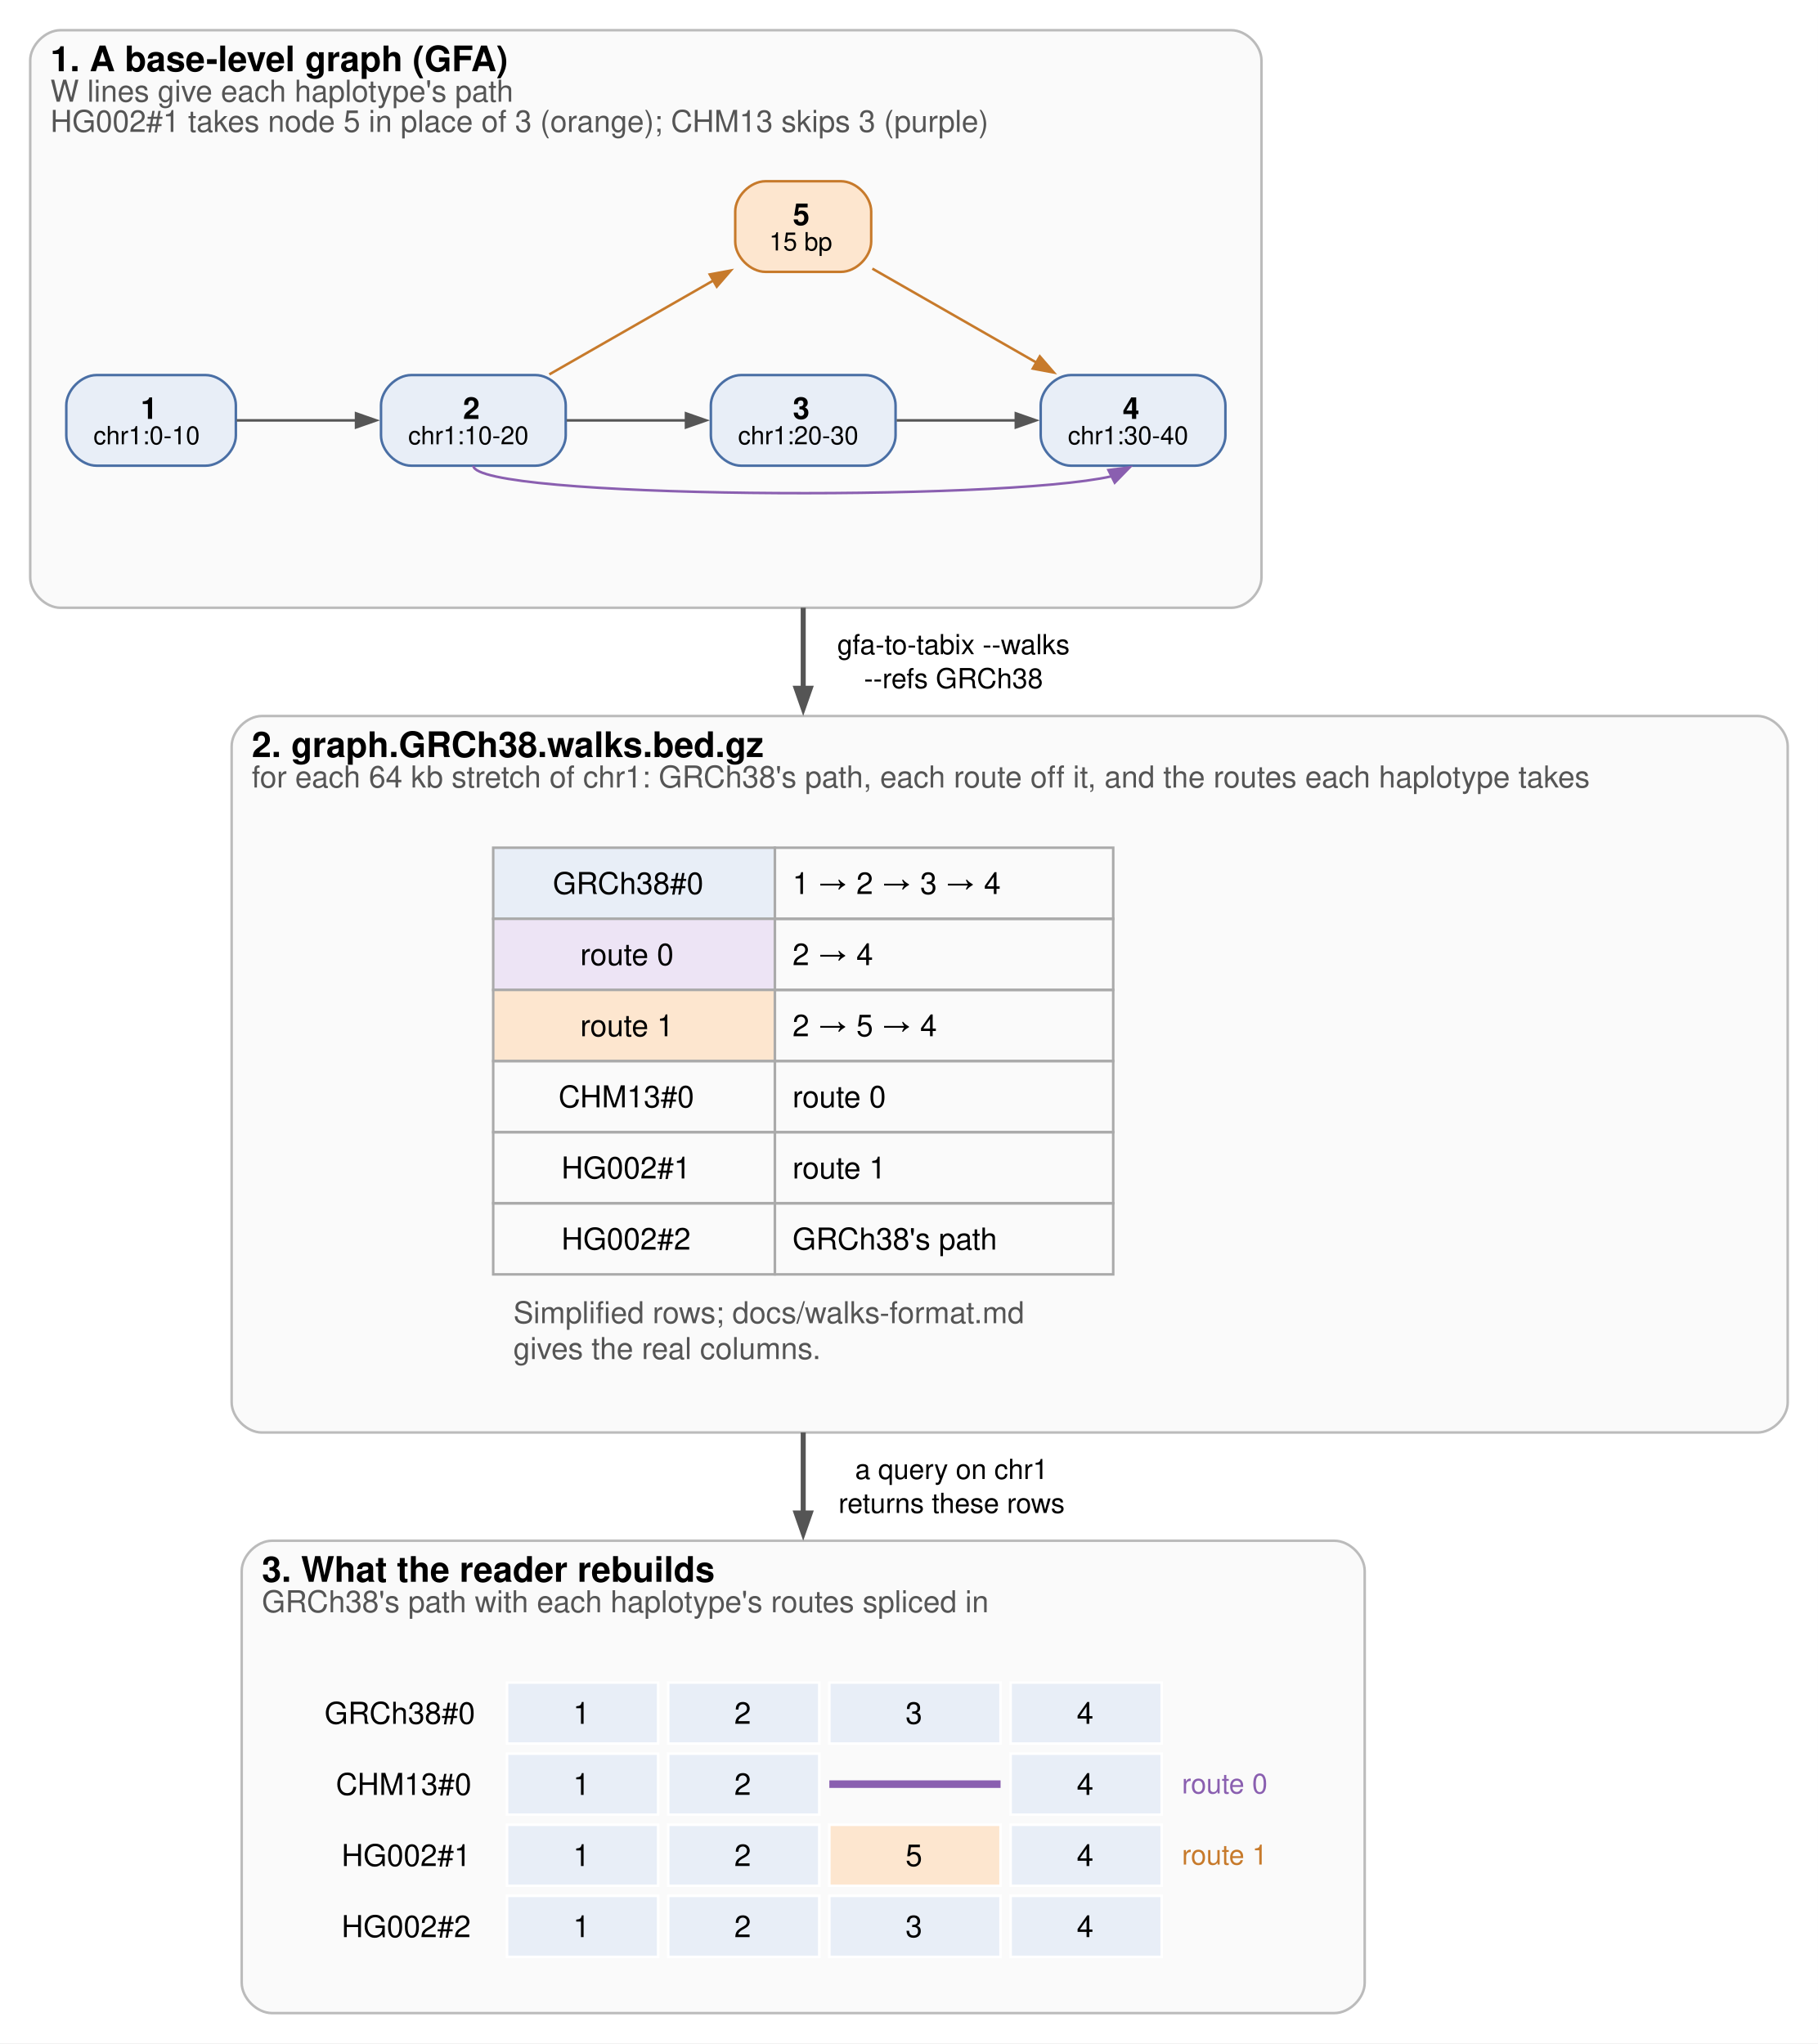
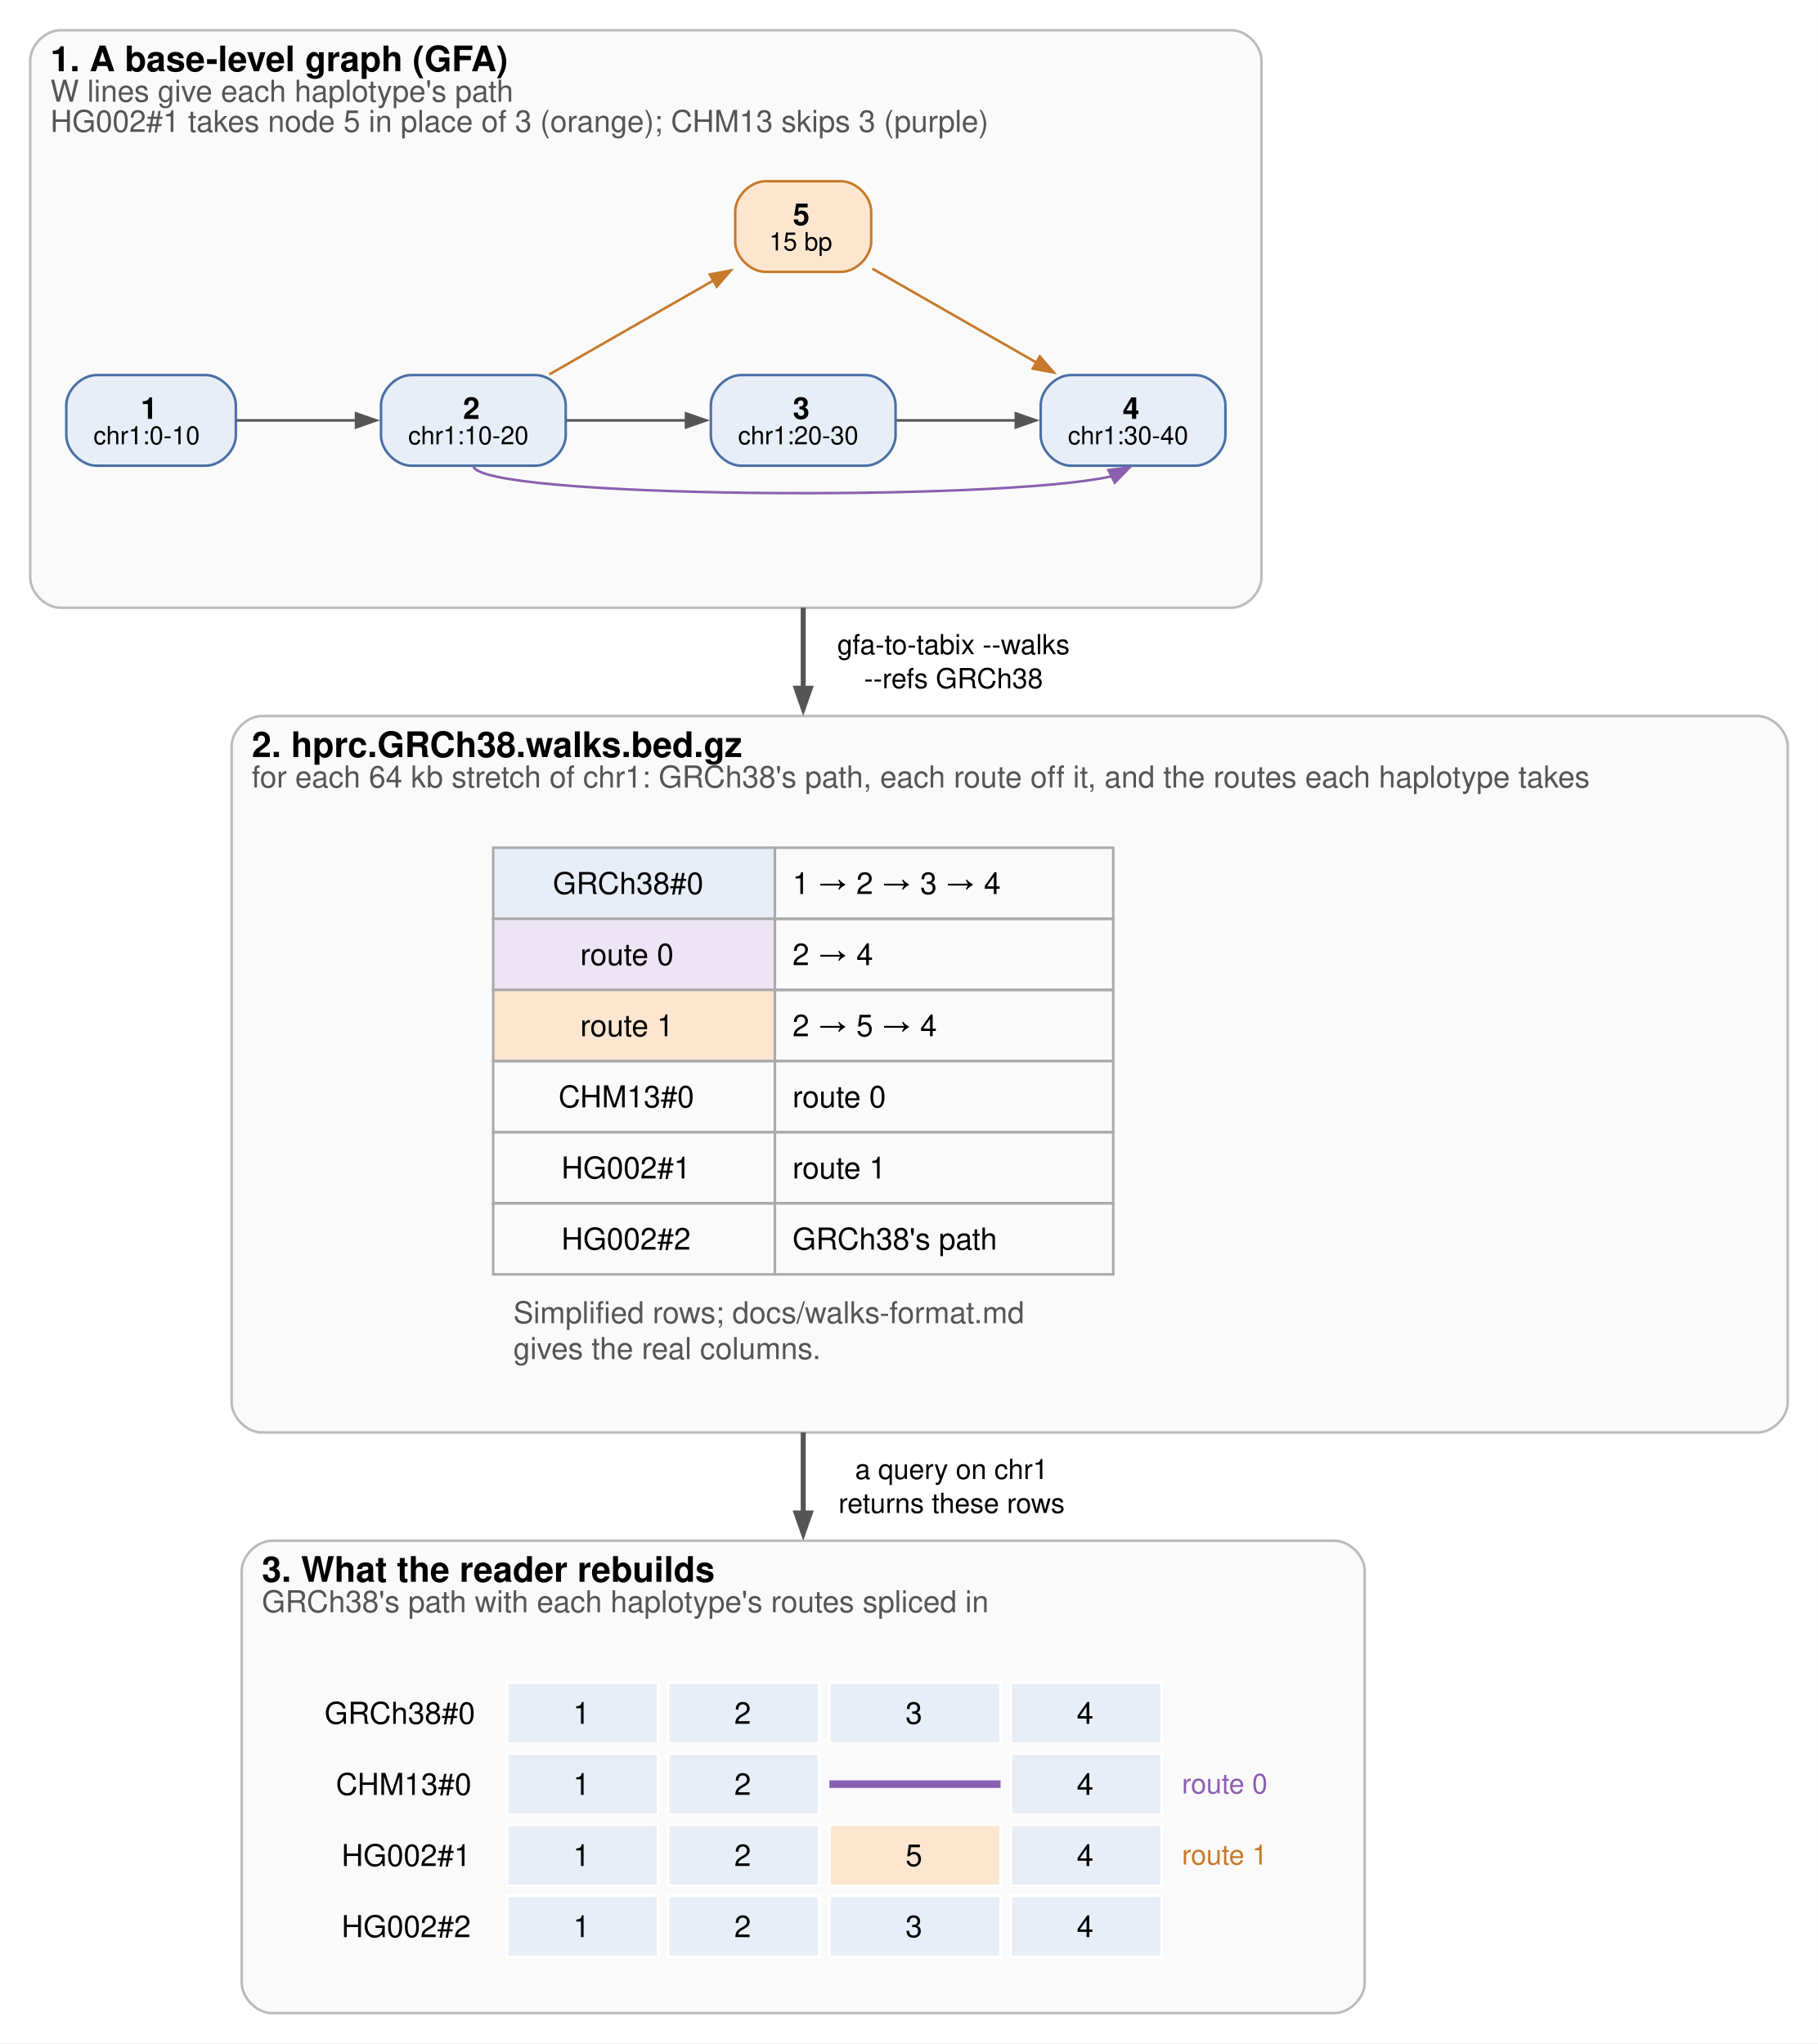
<svg xmlns="http://www.w3.org/2000/svg" width="722pt" height="812pt" viewBox="0.00 0.00 722.00 812.00">
  <g id="graph0" class="graph" transform="scale(1 1) rotate(0) translate(4 807.72)">
    <polygon fill="white" stroke="none" points="-4,4 -4,-807.72 718,-807.72 718,4 -4,4" />
    <g id="clust2" class="cluster">
      <path fill="#fafafa" stroke="#bbbbbb" d="M20,-566.28C20,-566.28 485,-566.28 485,-566.28 491,-566.28 497,-572.28 497,-578.28 497,-578.28 497,-783.72 497,-783.72 497,-789.72 491,-795.72 485,-795.72 485,-795.72 20,-795.72 20,-795.72 14,-795.72 8,-789.72 8,-783.72 8,-783.72 8,-578.28 8,-578.28 8,-572.28 14,-566.28 20,-566.28" />
      <text xml:space="preserve" text-anchor="start" x="16" y="-779.42" font-family="Helvetica,sans-Serif" font-weight="bold" font-size="14.00">1. A base-level graph (GFA)</text>
      <text xml:space="preserve" text-anchor="start" x="16" y="-767.32" font-family="Helvetica,sans-Serif" font-size="12.00" fill="#555555">W lines give each haplotype's path</text>
      <text xml:space="preserve" text-anchor="start" x="16" y="-755.32" font-family="Helvetica,sans-Serif" font-size="12.00" fill="#555555">HG002#1 takes node 5 in place of 3 (orange); CHM13 skips 3 (purple)</text>
    </g>
    <g id="clust4" class="cluster">
      <path fill="#fafafa" stroke="#bbbbbb" d="M100,-238.64C100,-238.64 694,-238.64 694,-238.64 700,-238.64 706,-244.64 706,-250.64 706,-250.64 706,-511.28 706,-511.28 706,-517.28 700,-523.28 694,-523.28 694,-523.28 100,-523.28 100,-523.28 94,-523.28 88,-517.28 88,-511.28 88,-511.28 88,-250.64 88,-250.64 88,-244.64 94,-238.64 100,-238.64" />
-       <text xml:space="preserve" text-anchor="start" x="96" y="-506.98" font-family="Helvetica,sans-Serif" font-weight="bold" font-size="14.00">2. graph.GRCh38.walks.bed.gz</text>
+       <text xml:space="preserve" text-anchor="start" x="96" y="-506.98" font-family="Helvetica,sans-Serif" font-weight="bold" font-size="14.00">2. hprc.GRCh38.walks.bed.gz</text>
      <text xml:space="preserve" text-anchor="start" x="96" y="-494.88" font-family="Helvetica,sans-Serif" font-size="12.00" fill="#555555">for each 64 kb stretch of chr1: GRCh38's path, each route off it, and the routes each haplotype takes</text>
    </g>
    <g id="clust5" class="cluster">
      <path fill="#fafafa" stroke="#bbbbbb" d="M104,-8C104,-8 526,-8 526,-8 532,-8 538,-14 538,-20 538,-20 538,-183.64 538,-183.64 538,-189.64 532,-195.64 526,-195.64 526,-195.64 104,-195.64 104,-195.64 98,-195.64 92,-189.64 92,-183.64 92,-183.64 92,-20 92,-20 92,-14 98,-8 104,-8" />
      <text xml:space="preserve" text-anchor="start" x="100" y="-179.34" font-family="Helvetica,sans-Serif" font-weight="bold" font-size="14.00">3. What the reader rebuilds</text>
      <text xml:space="preserve" text-anchor="start" x="100" y="-167.24" font-family="Helvetica,sans-Serif" font-size="12.00" fill="#555555">GRCh38's path with each haplotype's routes spliced in</text>
    </g>
    <g id="node1" class="node">
      <path fill="#e8eef7" stroke="#4a6fa5" d="M77.67,-658.72C77.67,-658.72 34.33,-658.72 34.33,-658.72 28.33,-658.72 22.33,-652.72 22.33,-646.72 22.33,-646.72 22.33,-634.72 22.33,-634.72 22.33,-628.72 28.33,-622.72 34.33,-622.72 34.33,-622.72 77.67,-622.72 77.67,-622.72 83.67,-622.72 89.67,-628.72 89.67,-634.72 89.67,-634.72 89.67,-646.72 89.67,-646.72 89.67,-652.72 83.67,-658.72 77.67,-658.72" />
      <text xml:space="preserve" text-anchor="start" x="51.88" y="-641.32" font-family="Helvetica,sans-Serif" font-weight="bold" font-size="12.00">1</text>
      <text xml:space="preserve" text-anchor="start" x="33.12" y="-631.22" font-family="Helvetica,sans-Serif" font-size="10.00">chr1:0-10</text>
    </g>
    <g id="node2" class="node">
      <path fill="#e8eef7" stroke="#4a6fa5" d="M208.68,-658.72C208.68,-658.72 159.32,-658.72 159.32,-658.72 153.32,-658.72 147.32,-652.72 147.32,-646.72 147.32,-646.72 147.32,-634.72 147.32,-634.72 147.32,-628.72 153.32,-622.72 159.32,-622.72 159.32,-622.72 208.68,-622.72 208.68,-622.72 214.68,-622.72 220.68,-628.72 220.68,-634.72 220.68,-634.72 220.68,-646.72 220.68,-646.72 220.68,-652.72 214.68,-658.72 208.68,-658.72" />
      <text xml:space="preserve" text-anchor="start" x="179.88" y="-641.32" font-family="Helvetica,sans-Serif" font-weight="bold" font-size="12.00">2</text>
      <text xml:space="preserve" text-anchor="start" x="158.12" y="-631.22" font-family="Helvetica,sans-Serif" font-size="10.00">chr1:10-20</text>
    </g>
    <g id="edge1" class="edge">
      <path fill="none" stroke="#555555" d="M90,-640.72C105.86,-640.72 121.72,-640.72 137.58,-640.72" />
      <polygon fill="#555555" stroke="#555555" points="137.4,-643.52 145.4,-640.72 137.4,-637.92 137.4,-643.52" />
    </g>
    <g id="node3" class="node">
      <path fill="#e8eef7" stroke="#4a6fa5" d="M339.68,-658.72C339.68,-658.72 290.32,-658.72 290.32,-658.72 284.32,-658.72 278.32,-652.72 278.32,-646.72 278.32,-646.72 278.32,-634.72 278.32,-634.72 278.32,-628.72 284.32,-622.72 290.32,-622.72 290.32,-622.72 339.68,-622.72 339.68,-622.72 345.68,-622.72 351.68,-628.72 351.68,-634.72 351.68,-634.72 351.68,-646.72 351.68,-646.72 351.68,-652.72 345.68,-658.72 339.68,-658.72" />
      <text xml:space="preserve" text-anchor="start" x="310.88" y="-641.32" font-family="Helvetica,sans-Serif" font-weight="bold" font-size="12.00">3</text>
      <text xml:space="preserve" text-anchor="start" x="289.12" y="-631.22" font-family="Helvetica,sans-Serif" font-size="10.00">chr1:20-30</text>
    </g>
    <g id="edge2" class="edge">
      <path fill="none" stroke="#555555" d="M221.1,-640.72C236.94,-640.72 252.78,-640.72 268.63,-640.72" />
      <polygon fill="#555555" stroke="#555555" points="268.44,-643.52 276.44,-640.72 268.44,-637.92 268.44,-643.52" />
    </g>
    <g id="node4" class="node">
      <path fill="#e8eef7" stroke="#4a6fa5" d="M470.68,-658.72C470.68,-658.72 421.32,-658.72 421.32,-658.72 415.32,-658.72 409.32,-652.72 409.32,-646.72 409.32,-646.72 409.32,-634.72 409.32,-634.72 409.32,-628.72 415.32,-622.72 421.32,-622.72 421.32,-622.72 470.68,-622.72 470.68,-622.72 476.68,-622.72 482.68,-628.72 482.68,-634.72 482.68,-634.72 482.68,-646.72 482.68,-646.72 482.68,-652.72 476.68,-658.72 470.68,-658.72" />
      <text xml:space="preserve" text-anchor="start" x="441.88" y="-641.32" font-family="Helvetica,sans-Serif" font-weight="bold" font-size="12.00">4</text>
      <text xml:space="preserve" text-anchor="start" x="420.12" y="-631.22" font-family="Helvetica,sans-Serif" font-size="10.00">chr1:30-40</text>
    </g>
    <g id="edge6" class="edge">
      <path fill="none" stroke="#8a5fb0" d="M184,-622.72C184,-609.73 392.73,-608.33 437.58,-618.53" />
      <polygon fill="#8a5fb0" stroke="#8a5fb0" points="436.23,-620.99 444.64,-622.05 438.73,-615.98 436.23,-620.99" />
    </g>
    <g id="node5" class="node">
      <path fill="#fde6cf" stroke="#c77a2b" d="M330,-735.72C330,-735.72 300,-735.72 300,-735.72 294,-735.72 288,-729.72 288,-723.72 288,-723.72 288,-711.72 288,-711.72 288,-705.72 294,-699.72 300,-699.72 300,-699.72 330,-699.72 330,-699.72 336,-699.72 342,-705.72 342,-711.72 342,-711.72 342,-723.72 342,-723.72 342,-729.72 336,-735.72 330,-735.72" />
      <text xml:space="preserve" text-anchor="start" x="310.88" y="-718.32" font-family="Helvetica,sans-Serif" font-weight="bold" font-size="12.00">5</text>
      <text xml:space="preserve" text-anchor="start" x="301.5" y="-708.22" font-family="Helvetica,sans-Serif" font-size="10.00">15 bp</text>
    </g>
    <g id="edge4" class="edge">
      <path fill="none" stroke="#c77a2b" d="M214.17,-658.99C233.61,-670.12 258.98,-684.65 279.4,-696.34" />
      <polygon fill="#c77a2b" stroke="#c77a2b" points="277.89,-698.7 286.22,-700.25 280.67,-693.84 277.89,-698.7" />
    </g>
    <g id="edge3" class="edge">
      <path fill="none" stroke="#555555" d="M352.1,-640.72C367.94,-640.72 383.78,-640.72 399.63,-640.72" />
      <polygon fill="#555555" stroke="#555555" points="399.44,-643.52 407.44,-640.72 399.44,-637.92 399.44,-643.52" />
    </g>
    <g id="edge5" class="edge">
      <path fill="none" stroke="#c77a2b" d="M342.46,-701C361.4,-690.15 386.84,-675.59 407.76,-663.61" />
      <polygon fill="#c77a2b" stroke="#c77a2b" points="408.97,-666.15 414.52,-659.74 406.18,-661.29 408.97,-666.15" />
    </g>
    <g id="node7" class="node">
      <polygon fill="#e8eef7" stroke="none" points="191.88,-442.71 191.88,-470.96 303.75,-470.96 303.75,-442.71 191.88,-442.71" />
      <polygon fill="none" stroke="#aaaaaa" points="191.88,-442.71 191.88,-470.96 303.75,-470.96 303.75,-442.71 191.88,-442.71" />
      <text xml:space="preserve" text-anchor="start" x="215.56" y="-452.56" font-family="Helvetica,sans-Serif" font-size="12.00">GRCh38#0</text>
      <polygon fill="none" stroke="#aaaaaa" points="303.75,-442.71 303.75,-470.96 438.12,-470.96 438.12,-442.71 303.75,-442.71" />
      <text xml:space="preserve" text-anchor="start" x="310.75" y="-452.56" font-family="Helvetica,sans-Serif" font-size="12.00">1 → 2 → 3 → 4</text>
      <polygon fill="#ede4f5" stroke="none" points="191.88,-414.46 191.88,-442.71 303.75,-442.71 303.75,-414.46 191.88,-414.46" />
      <polygon fill="none" stroke="#aaaaaa" points="191.88,-414.46 191.88,-442.71 303.75,-442.71 303.75,-414.46 191.88,-414.46" />
      <text xml:space="preserve" text-anchor="start" x="226.44" y="-424.31" font-family="Helvetica,sans-Serif" font-size="12.00">route 0</text>
      <polygon fill="none" stroke="#aaaaaa" points="303.75,-414.46 303.75,-442.71 438.12,-442.71 438.12,-414.46 303.75,-414.46" />
      <text xml:space="preserve" text-anchor="start" x="310.75" y="-424.31" font-family="Helvetica,sans-Serif" font-size="12.00">2 → 4</text>
      <polygon fill="#fde6cf" stroke="none" points="191.88,-386.21 191.88,-414.46 303.75,-414.46 303.75,-386.21 191.88,-386.21" />
      <polygon fill="none" stroke="#aaaaaa" points="191.88,-386.21 191.88,-414.46 303.75,-414.46 303.75,-386.21 191.88,-386.21" />
      <text xml:space="preserve" text-anchor="start" x="226.44" y="-396.06" font-family="Helvetica,sans-Serif" font-size="12.00">route 1</text>
      <polygon fill="none" stroke="#aaaaaa" points="303.75,-386.21 303.75,-414.46 438.12,-414.46 438.12,-386.21 303.75,-386.21" />
      <text xml:space="preserve" text-anchor="start" x="310.75" y="-396.06" font-family="Helvetica,sans-Serif" font-size="12.00">2 → 5 → 4</text>
      <polygon fill="none" stroke="#aaaaaa" points="191.88,-357.96 191.88,-386.21 303.75,-386.21 303.75,-357.96 191.88,-357.96" />
      <text xml:space="preserve" text-anchor="start" x="217.81" y="-367.81" font-family="Helvetica,sans-Serif" font-size="12.00">CHM13#0</text>
      <polygon fill="none" stroke="#aaaaaa" points="303.75,-357.96 303.75,-386.21 438.12,-386.21 438.12,-357.96 303.75,-357.96" />
      <text xml:space="preserve" text-anchor="start" x="310.75" y="-367.81" font-family="Helvetica,sans-Serif" font-size="12.00">route 0</text>
      <polygon fill="none" stroke="#aaaaaa" points="191.88,-329.71 191.88,-357.96 303.75,-357.96 303.75,-329.71 191.88,-329.71" />
      <text xml:space="preserve" text-anchor="start" x="218.94" y="-339.56" font-family="Helvetica,sans-Serif" font-size="12.00">HG002#1</text>
      <polygon fill="none" stroke="#aaaaaa" points="303.75,-329.71 303.75,-357.96 438.12,-357.96 438.12,-329.71 303.75,-329.71" />
      <text xml:space="preserve" text-anchor="start" x="310.75" y="-339.56" font-family="Helvetica,sans-Serif" font-size="12.00">route 1</text>
      <polygon fill="none" stroke="#aaaaaa" points="191.88,-301.46 191.88,-329.71 303.75,-329.71 303.75,-301.46 191.88,-301.46" />
      <text xml:space="preserve" text-anchor="start" x="218.94" y="-311.31" font-family="Helvetica,sans-Serif" font-size="12.00">HG002#2</text>
      <polygon fill="none" stroke="#aaaaaa" points="303.75,-301.46 303.75,-329.71 438.12,-329.71 438.12,-301.46 303.75,-301.46" />
      <text xml:space="preserve" text-anchor="start" x="310.75" y="-311.31" font-family="Helvetica,sans-Serif" font-size="12.00">GRCh38's path</text>
      <text xml:space="preserve" text-anchor="start" x="199.88" y="-282.06" font-family="Helvetica,sans-Serif" font-size="12.00" fill="#555555">Simplified rows; docs/walks-format.md</text>
      <text xml:space="preserve" text-anchor="start" x="199.88" y="-267.81" font-family="Helvetica,sans-Serif" font-size="12.00" fill="#555555">gives the real columns.</text>
    </g>
    <g id="edge9" class="edge">
      <path fill="none" stroke="#555555" stroke-width="2" d="M315,-566.28C315,-558.22 315,-547.08 315,-534.14" />
      <polygon fill="#555555" stroke="#555555" stroke-width="2" points="317.8,-534.31 315,-526.31 312.2,-534.31 317.8,-534.31" />
      <text xml:space="preserve" text-anchor="middle" x="371.62" y="-547.83" font-family="Helvetica,sans-Serif" font-size="11.00">  gfa-to-tabix --walks</text>
      <text xml:space="preserve" text-anchor="middle" x="371.62" y="-534.33" font-family="Helvetica,sans-Serif" font-size="11.00">  --refs GRCh38</text>
    </g>
    <g id="node8" class="node">
      <text xml:space="preserve" text-anchor="start" x="124.88" y="-122.92" font-family="Helvetica,sans-Serif" font-size="12.00">GRCh38#0</text>
      <polygon fill="#e8eef7" stroke="none" points="197.38,-115.07 197.38,-139.32 257.38,-139.32 257.38,-115.07 197.38,-115.07" />
      <polygon fill="none" stroke="#ffffff" points="197.38,-115.07 197.38,-139.32 257.38,-139.32 257.38,-115.07 197.38,-115.07" />
      <text xml:space="preserve" text-anchor="start" x="223.62" y="-122.92" font-family="Helvetica,sans-Serif" font-size="12.00">1</text>
      <polygon fill="#e8eef7" stroke="none" points="261.38,-115.07 261.38,-139.32 321.38,-139.32 321.38,-115.07 261.38,-115.07" />
      <polygon fill="none" stroke="#ffffff" points="261.38,-115.07 261.38,-139.32 321.38,-139.32 321.38,-115.07 261.38,-115.07" />
      <text xml:space="preserve" text-anchor="start" x="287.62" y="-122.92" font-family="Helvetica,sans-Serif" font-size="12.00">2</text>
      <polygon fill="#e8eef7" stroke="none" points="325.38,-115.07 325.38,-139.32 393.38,-139.32 393.38,-115.07 325.38,-115.07" />
      <polygon fill="none" stroke="#ffffff" points="325.38,-115.07 325.38,-139.32 393.38,-139.32 393.38,-115.07 325.38,-115.07" />
      <text xml:space="preserve" text-anchor="start" x="355.62" y="-122.92" font-family="Helvetica,sans-Serif" font-size="12.00">3</text>
      <polygon fill="#e8eef7" stroke="none" points="397.38,-115.07 397.38,-139.32 457.38,-139.32 457.38,-115.07 397.38,-115.07" />
      <polygon fill="none" stroke="#ffffff" points="397.38,-115.07 397.38,-139.32 457.38,-139.32 457.38,-115.07 397.38,-115.07" />
      <text xml:space="preserve" text-anchor="start" x="423.62" y="-122.92" font-family="Helvetica,sans-Serif" font-size="12.00">4</text>
      <text xml:space="preserve" text-anchor="start" x="129.38" y="-94.67" font-family="Helvetica,sans-Serif" font-size="12.00">CHM13#0</text>
      <polygon fill="#e8eef7" stroke="none" points="197.38,-86.82 197.38,-111.07 257.38,-111.07 257.38,-86.82 197.38,-86.82" />
      <polygon fill="none" stroke="#ffffff" points="197.38,-86.82 197.38,-111.07 257.38,-111.07 257.38,-86.82 197.38,-86.82" />
      <text xml:space="preserve" text-anchor="start" x="223.62" y="-94.67" font-family="Helvetica,sans-Serif" font-size="12.00">1</text>
      <polygon fill="#e8eef7" stroke="none" points="261.38,-86.82 261.38,-111.07 321.38,-111.07 321.38,-86.82 261.38,-86.82" />
      <polygon fill="none" stroke="#ffffff" points="261.38,-86.82 261.38,-111.07 321.38,-111.07 321.38,-86.82 261.38,-86.82" />
      <text xml:space="preserve" text-anchor="start" x="287.62" y="-94.67" font-family="Helvetica,sans-Serif" font-size="12.00">2</text>
      <polygon fill="#8a5fb0" stroke="none" points="325.38,-97.45 325.38,-100.45 393.38,-100.45 393.38,-97.45 325.38,-97.45" />
      <polygon fill="#e8eef7" stroke="none" points="397.38,-86.82 397.38,-111.07 457.38,-111.07 457.38,-86.82 397.38,-86.82" />
      <polygon fill="none" stroke="#ffffff" points="397.38,-86.82 397.38,-111.07 457.38,-111.07 457.38,-86.82 397.38,-86.82" />
      <text xml:space="preserve" text-anchor="start" x="423.62" y="-94.67" font-family="Helvetica,sans-Serif" font-size="12.00">4</text>
      <text xml:space="preserve" text-anchor="start" x="465.38" y="-95.25" font-family="Helvetica,sans-Serif" font-size="11.00" fill="#8a5fb0">route 0</text>
      <text xml:space="preserve" text-anchor="start" x="131.62" y="-66.42" font-family="Helvetica,sans-Serif" font-size="12.00">HG002#1</text>
      <polygon fill="#e8eef7" stroke="none" points="197.38,-58.57 197.38,-82.82 257.38,-82.82 257.38,-58.57 197.38,-58.57" />
      <polygon fill="none" stroke="#ffffff" points="197.38,-58.57 197.38,-82.82 257.38,-82.82 257.38,-58.57 197.38,-58.57" />
      <text xml:space="preserve" text-anchor="start" x="223.62" y="-66.42" font-family="Helvetica,sans-Serif" font-size="12.00">1</text>
      <polygon fill="#e8eef7" stroke="none" points="261.38,-58.57 261.38,-82.82 321.38,-82.82 321.38,-58.57 261.38,-58.57" />
      <polygon fill="none" stroke="#ffffff" points="261.38,-58.57 261.38,-82.82 321.38,-82.82 321.38,-58.57 261.38,-58.57" />
      <text xml:space="preserve" text-anchor="start" x="287.62" y="-66.42" font-family="Helvetica,sans-Serif" font-size="12.00">2</text>
      <polygon fill="#fde6cf" stroke="none" points="325.38,-58.57 325.38,-82.82 393.38,-82.82 393.38,-58.57 325.38,-58.57" />
      <polygon fill="none" stroke="#ffffff" points="325.38,-58.57 325.38,-82.82 393.38,-82.82 393.38,-58.57 325.38,-58.57" />
      <text xml:space="preserve" text-anchor="start" x="355.62" y="-66.42" font-family="Helvetica,sans-Serif" font-size="12.00">5</text>
      <polygon fill="#e8eef7" stroke="none" points="397.38,-58.57 397.38,-82.82 457.38,-82.82 457.38,-58.57 397.38,-58.57" />
      <polygon fill="none" stroke="#ffffff" points="397.38,-58.57 397.38,-82.82 457.38,-82.82 457.38,-58.57 397.38,-58.57" />
      <text xml:space="preserve" text-anchor="start" x="423.62" y="-66.42" font-family="Helvetica,sans-Serif" font-size="12.00">4</text>
      <text xml:space="preserve" text-anchor="start" x="465.38" y="-67" font-family="Helvetica,sans-Serif" font-size="11.00" fill="#c77a2b">route 1</text>
      <text xml:space="preserve" text-anchor="start" x="131.62" y="-38.17" font-family="Helvetica,sans-Serif" font-size="12.00">HG002#2</text>
      <polygon fill="#e8eef7" stroke="none" points="197.38,-30.32 197.38,-54.57 257.38,-54.57 257.38,-30.32 197.38,-30.32" />
      <polygon fill="none" stroke="#ffffff" points="197.38,-30.32 197.38,-54.57 257.38,-54.57 257.38,-30.32 197.38,-30.32" />
      <text xml:space="preserve" text-anchor="start" x="223.62" y="-38.17" font-family="Helvetica,sans-Serif" font-size="12.00">1</text>
      <polygon fill="#e8eef7" stroke="none" points="261.38,-30.32 261.38,-54.57 321.38,-54.57 321.38,-30.32 261.38,-30.32" />
      <polygon fill="none" stroke="#ffffff" points="261.38,-30.32 261.38,-54.57 321.38,-54.57 321.38,-30.32 261.38,-30.32" />
      <text xml:space="preserve" text-anchor="start" x="287.62" y="-38.17" font-family="Helvetica,sans-Serif" font-size="12.00">2</text>
      <polygon fill="#e8eef7" stroke="none" points="325.38,-30.32 325.38,-54.57 393.38,-54.57 393.38,-30.32 325.38,-30.32" />
      <polygon fill="none" stroke="#ffffff" points="325.38,-30.32 325.38,-54.57 393.38,-54.57 393.38,-30.32 325.38,-30.32" />
      <text xml:space="preserve" text-anchor="start" x="355.62" y="-38.17" font-family="Helvetica,sans-Serif" font-size="12.00">3</text>
      <polygon fill="#e8eef7" stroke="none" points="397.38,-30.32 397.38,-54.57 457.38,-54.57 457.38,-30.32 397.38,-30.32" />
      <polygon fill="none" stroke="#ffffff" points="397.38,-30.32 397.38,-54.57 457.38,-54.57 457.38,-30.32 397.38,-30.32" />
      <text xml:space="preserve" text-anchor="start" x="423.62" y="-38.17" font-family="Helvetica,sans-Serif" font-size="12.00">4</text>
    </g>
    <g id="edge10" class="edge">
      <path fill="none" stroke="#555555" stroke-width="2" d="M315,-238.64C315,-227.9 315,-217.04 315,-206.33" />
      <polygon fill="#555555" stroke="#555555" stroke-width="2" points="317.8,-206.66 315,-198.66 312.2,-206.66 317.8,-206.66" />
      <text xml:space="preserve" text-anchor="middle" x="370.88" y="-220.19" font-family="Helvetica,sans-Serif" font-size="11.00">  a query on chr1</text>
      <text xml:space="preserve" text-anchor="middle" x="370.88" y="-206.69" font-family="Helvetica,sans-Serif" font-size="11.00">  returns these rows</text>
    </g>
  </g>
</svg>
